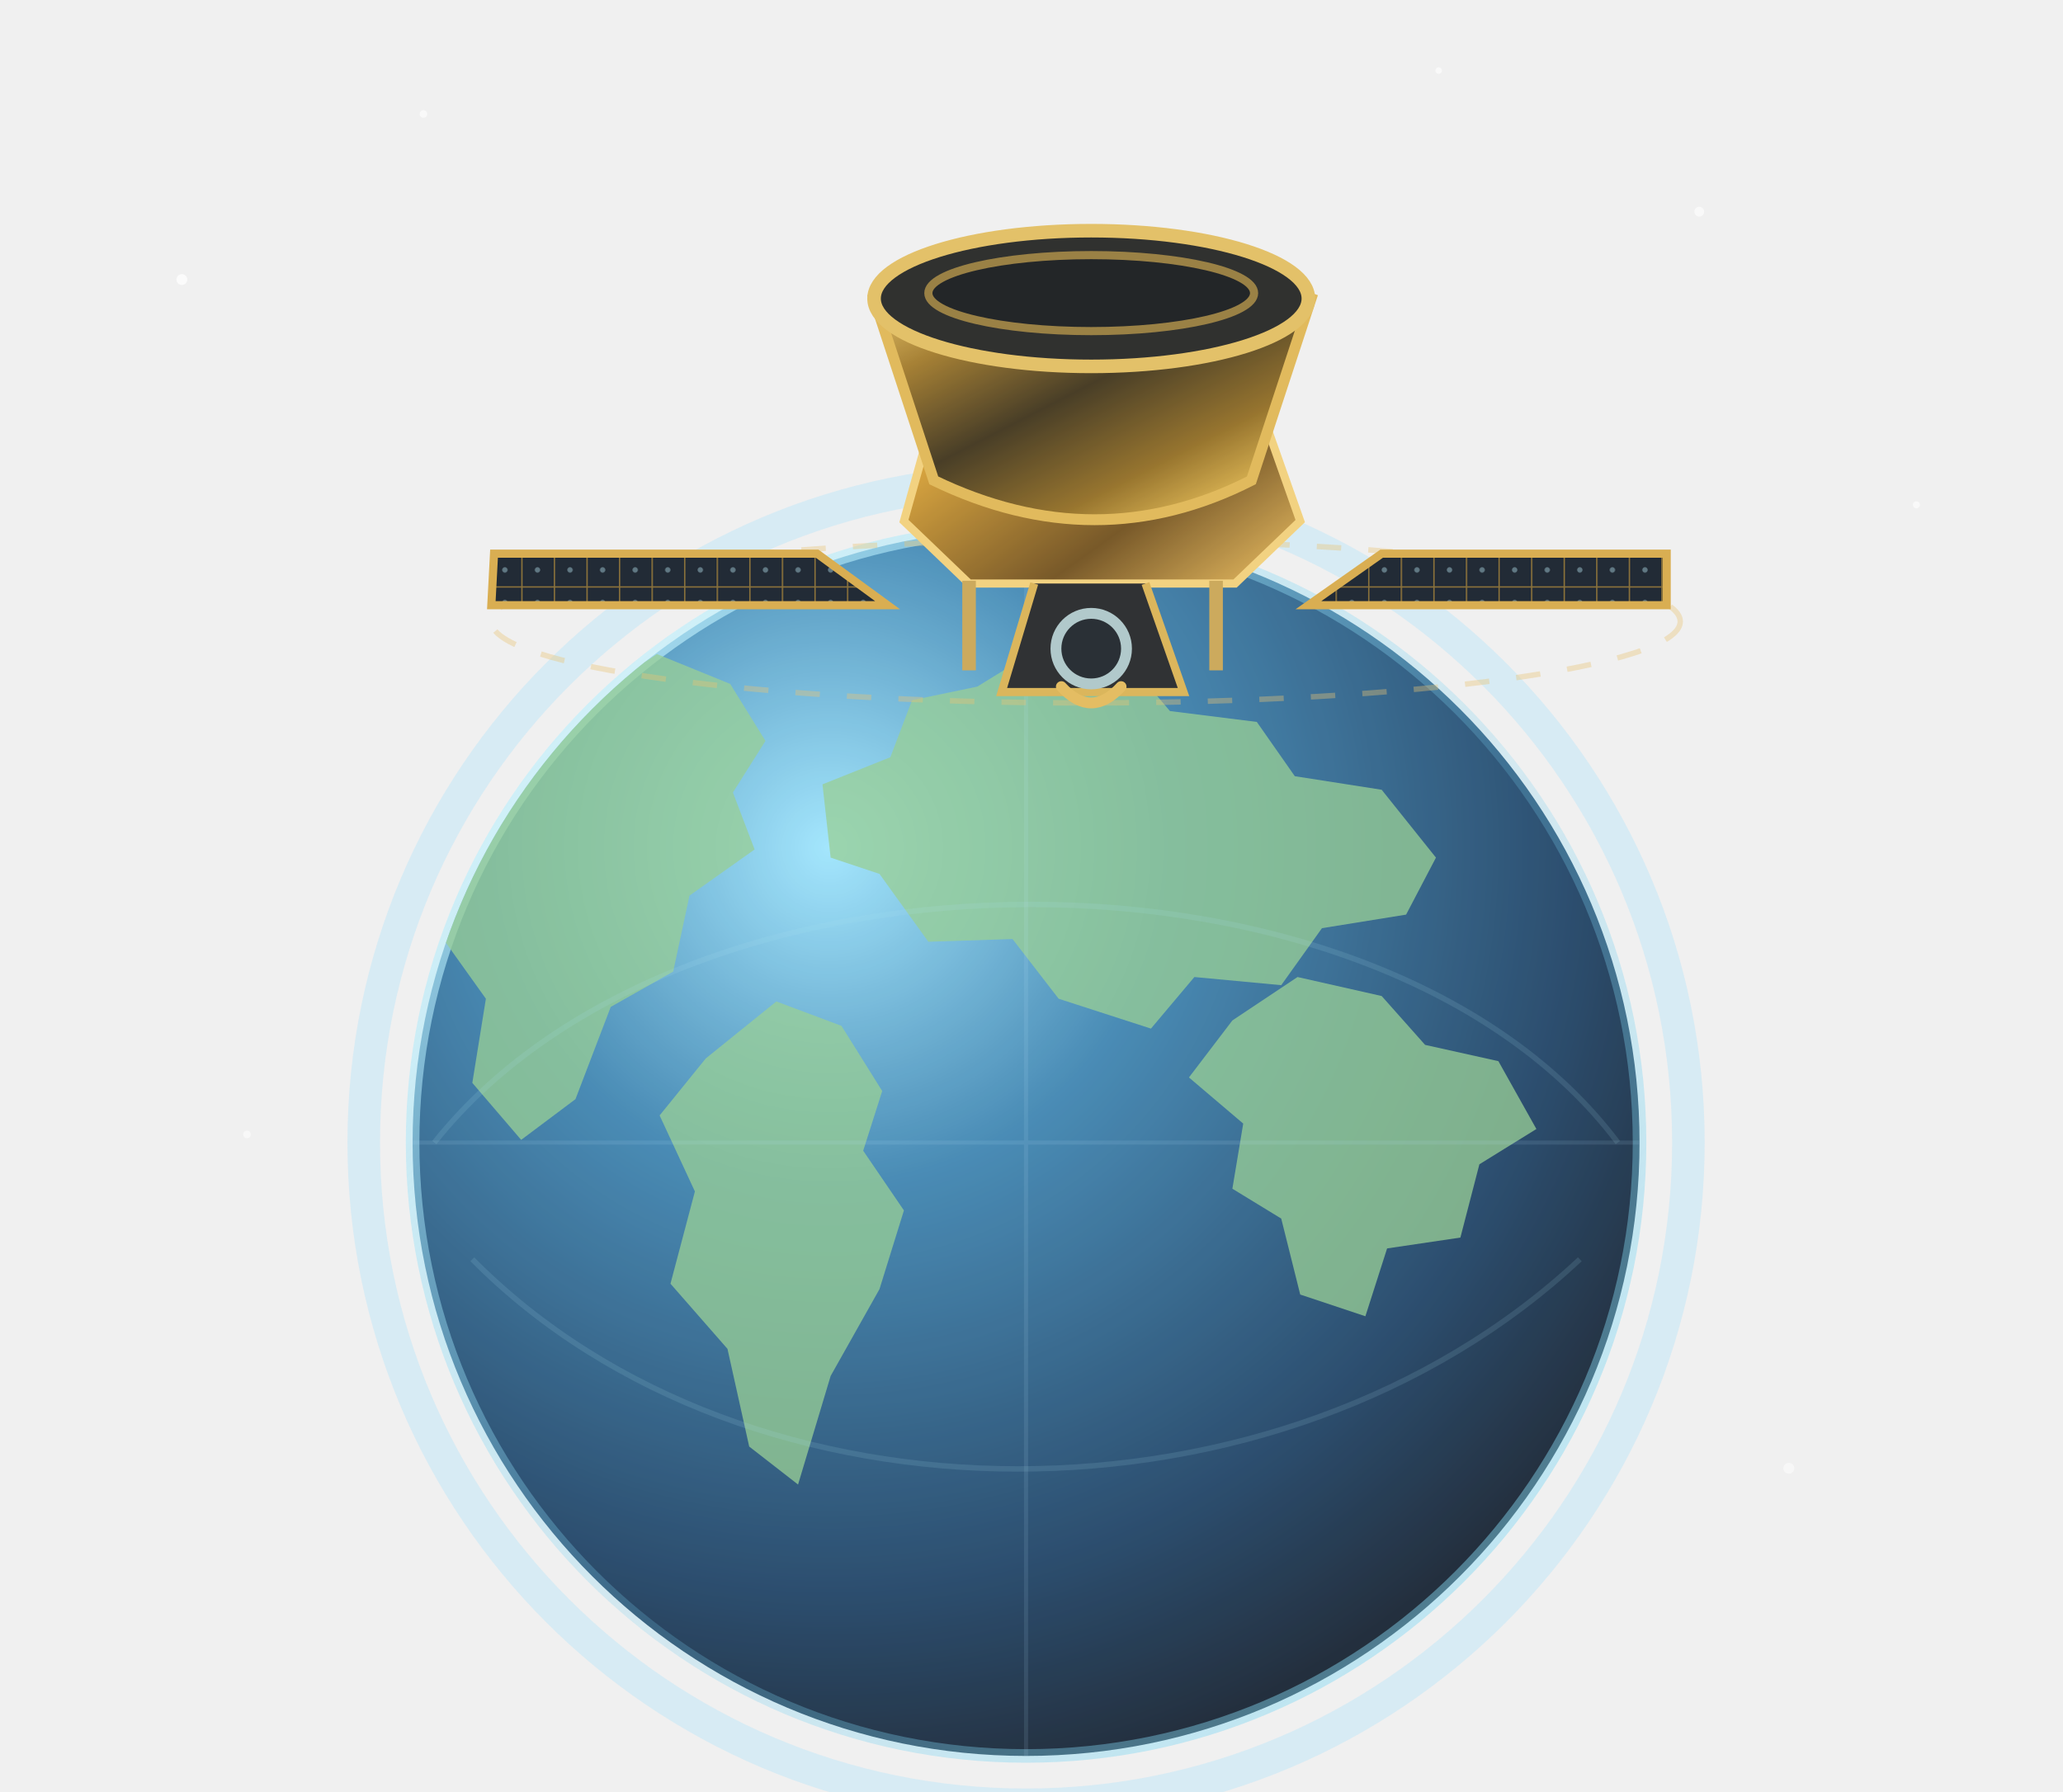
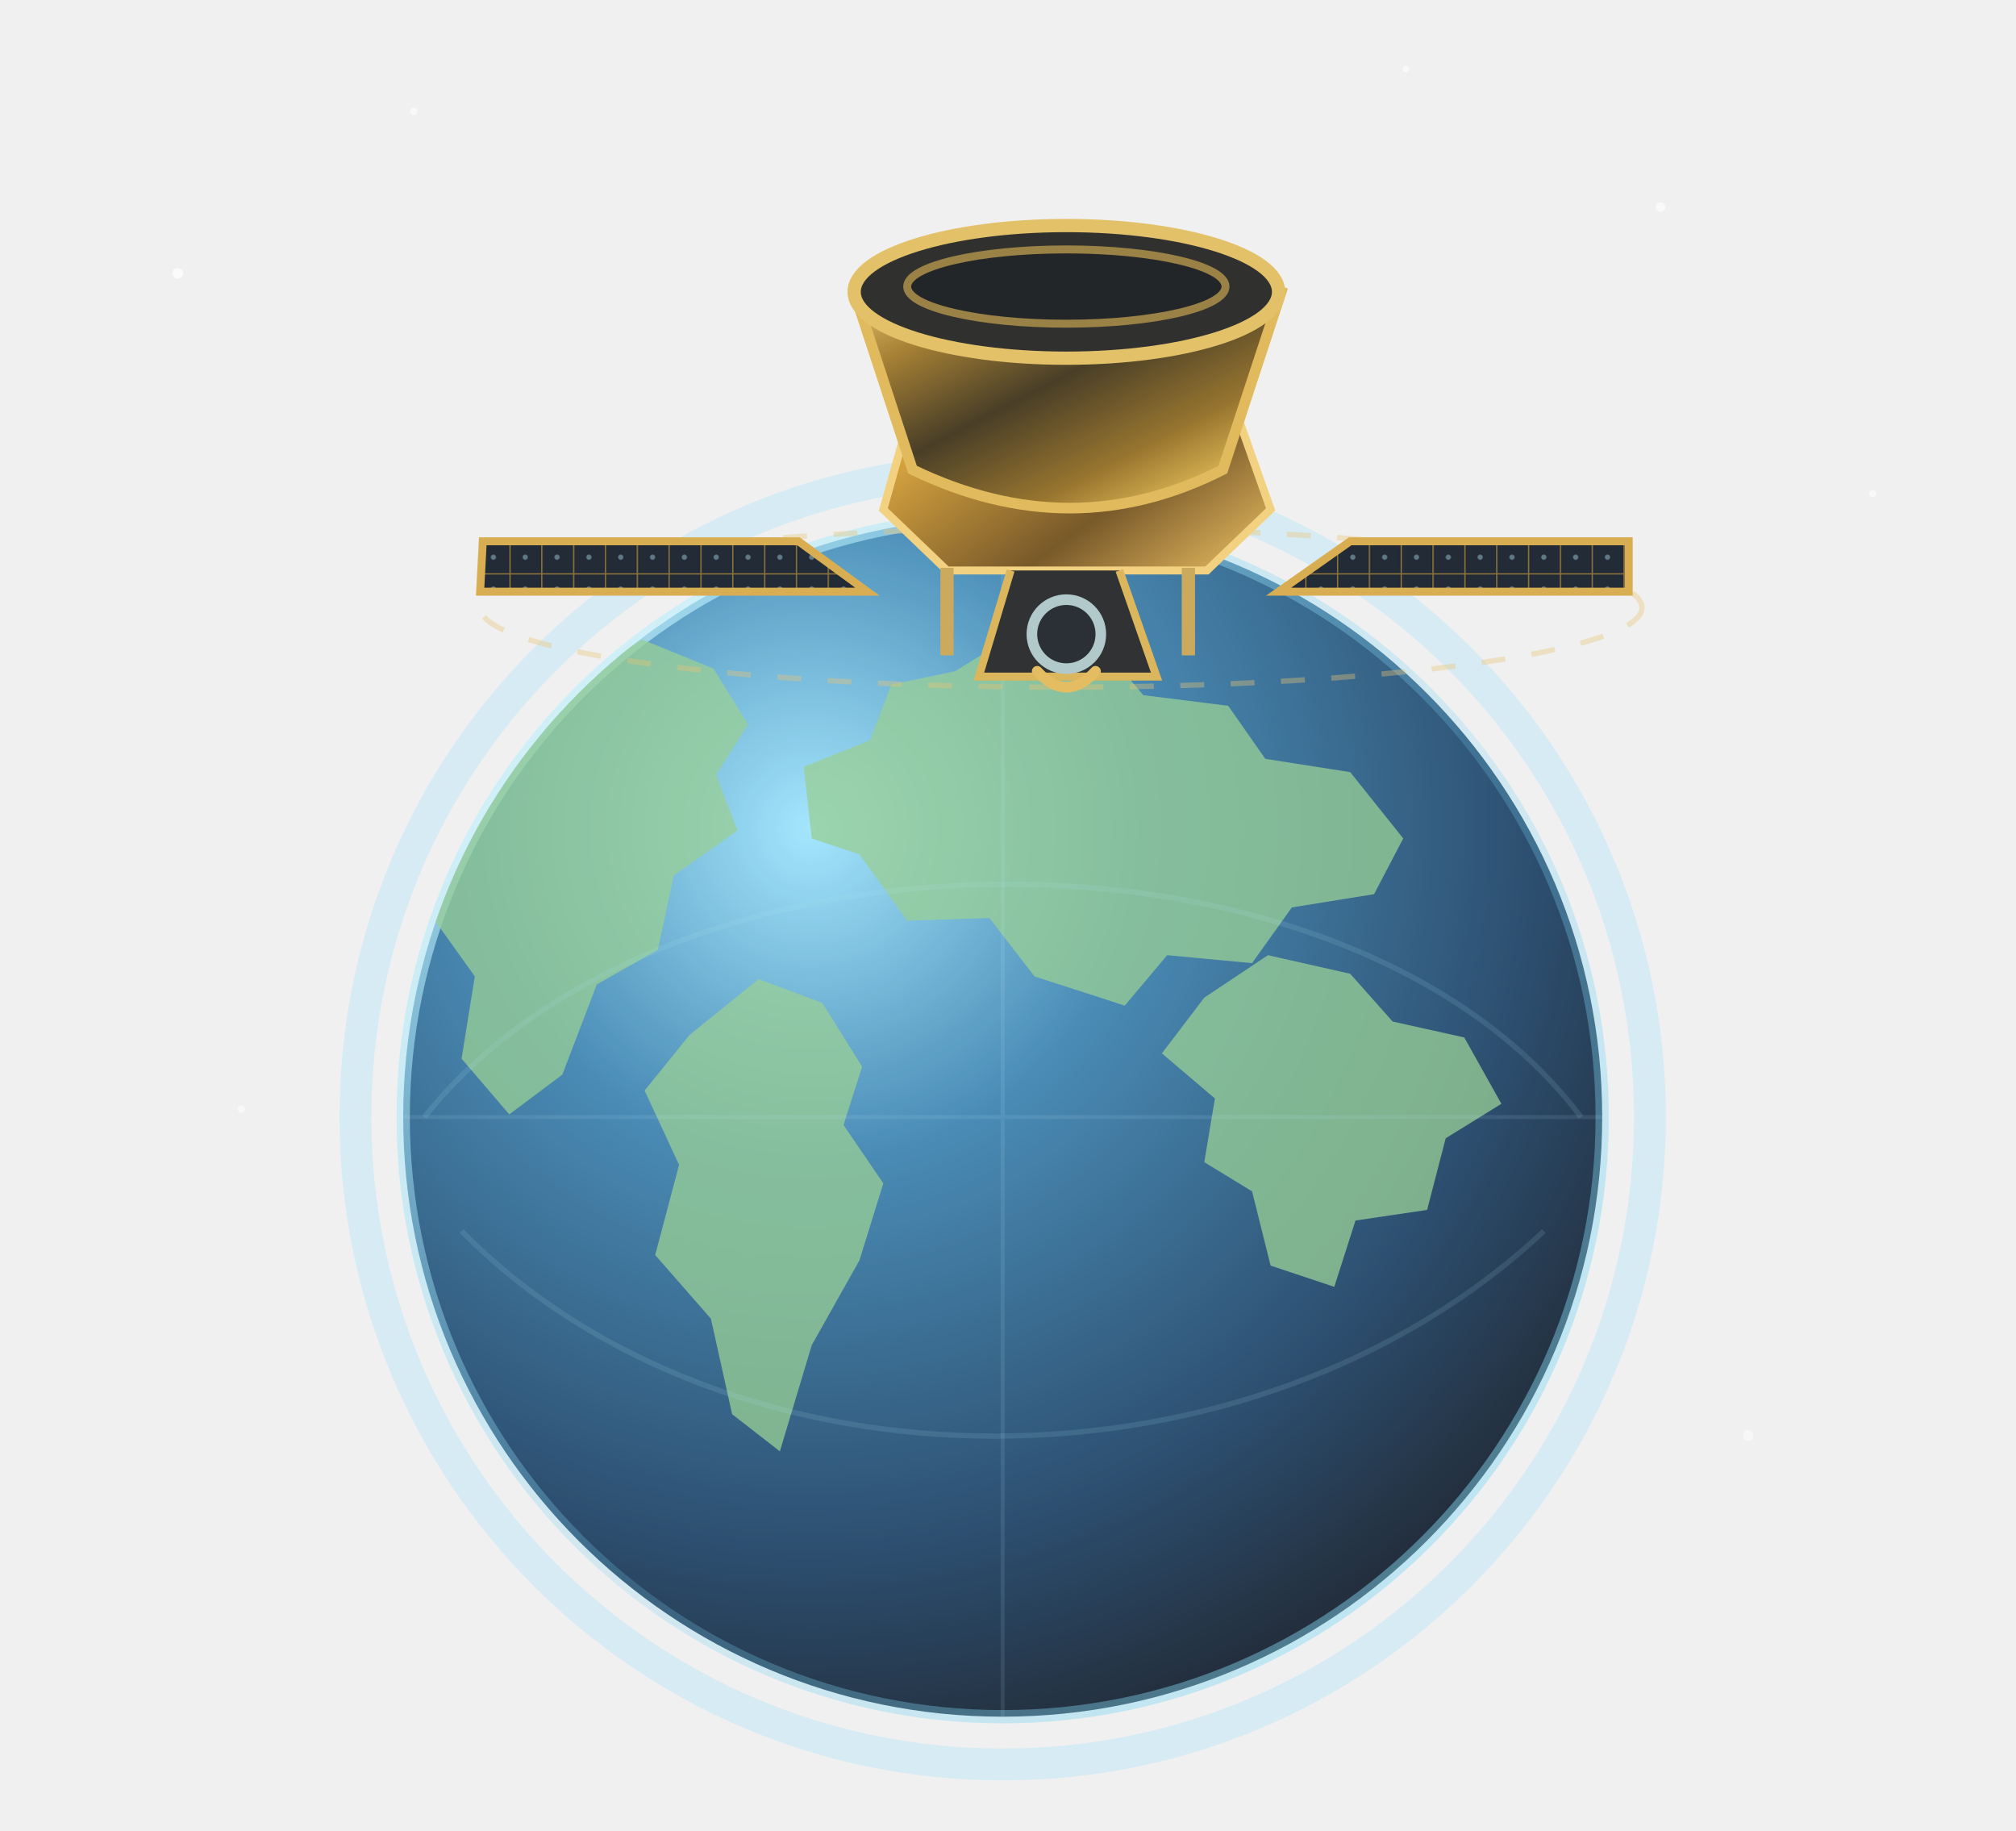
- <svg xmlns="http://www.w3.org/2000/svg" viewBox="0 0 760 660" fill="none">
+ <svg xmlns="http://www.w3.org/2000/svg" viewBox="0 0 760 690" fill="none">
  <defs>
    <radialGradient id="earth" cx="34%" cy="26%" r="78%">
      <stop stop-color="#9ae5ff" />
      <stop offset=".35" stop-color="#347fae" />
      <stop offset=".78" stop-color="#12385d" />
      <stop offset="1" stop-color="#081525" />
    </radialGradient>
    <linearGradient id="limb" x1=".1" x2=".9" y1=".1" y2=".9">
      <stop stop-color="#c2f4ff" stop-opacity=".72" />
      <stop offset=".55" stop-color="#63c9ef" stop-opacity=".22" />
      <stop offset="1" stop-color="#79d8f4" stop-opacity=".5" />
    </linearGradient>
    <linearGradient id="gold" x1="0" x2="1" y1="0" y2="1">
      <stop stop-color="#ffe29a" />
      <stop offset=".32" stop-color="#d49a28" />
      <stop offset=".68" stop-color="#68450f" />
      <stop offset="1" stop-color="#f0bd52" />
    </linearGradient>
    <linearGradient id="shield" x1=".1" x2=".88" y1="0" y2=".9">
      <stop stop-color="#f5cc64" />
      <stop offset=".25" stop-color="#9b711c" />
      <stop offset=".52" stop-color="#33270d" />
      <stop offset=".8" stop-color="#8c6515" />
      <stop offset="1" stop-color="#e3b644" />
    </linearGradient>
    <pattern id="solar" width="12" height="12" patternUnits="userSpaceOnUse">
      <rect width="12" height="12" fill="#07111d" />
      <path d="M0 0H12M0 0V12" stroke="#ba8a27" stroke-opacity=".65" stroke-width="1" />
      <circle cx="6" cy="6" r="1" fill="#6b8e9b" fill-opacity=".7" />
    </pattern>
    <clipPath id="earth-clip">
      <circle cx="378" cy="421" r="226" />
    </clipPath>
  </defs>
  <g opacity=".88">
    <g fill="#fff">
      <circle cx="67" cy="103" r="2" opacity=".8" />
      <circle cx="156" cy="42" r="1.4" opacity=".65" />
      <circle cx="626" cy="78" r="1.8" opacity=".7" />
      <circle cx="706" cy="186" r="1.3" opacity=".65" />
      <circle cx="91" cy="418" r="1.4" opacity=".6" />
      <circle cx="659" cy="541" r="2" opacity=".55" />
      <circle cx="243" cy="600" r="1.4" opacity=".65" />
      <circle cx="530" cy="26" r="1.2" opacity=".7" />
    </g>
    <ellipse cx="378" cy="421" rx="244" ry="244" stroke="#8edbff" stroke-opacity=".28" stroke-width="12" />
    <circle cx="378" cy="421" r="226" fill="url(#earth)" stroke="url(#limb)" stroke-width="5" />
    <g clip-path="url(#earth-clip)" fill="#8dca8a" fill-opacity=".76">
      <path d="M215 259 242 241 269 252 282 273 270 292 278 313 254 330 248 358 225 371 212 405 192 420 174 399 179 368 164 347 175 319 187 297 187 277Z" />
      <path d="m286 369 24 9 15 24-7 22 15 22-9 29-18 32-12 40-18-14-8-36-21-24 9-34-13-28 17-21Z" />
      <path d="m360 253 26-16 28 5 17 20 32 4 14 20 32 5 20 25-11 21-31 5-15 21-32-3-16 19-34-11-17-22-31 1-18-25-18-6-3-27 25-10 8-21Z" />
      <path d="m454 376 24-16 31 7 16 18 27 6 14 25-21 13-7 27-27 4-8 25-24-8-7-28-18-11 4-24-20-17Z" />
    </g>
    <path d="M378 195v452M152 421h452" stroke="#b8eaff" stroke-opacity=".11" stroke-width="1.5" />
    <path d="M160 421c93-117 348-117 436 0M174 464c102 103 298 103 408 0" stroke="#a7e1f5" stroke-opacity=".13" stroke-width="2" />
    <ellipse cx="400" cy="229" rx="219" ry="30" stroke="#e8be65" stroke-opacity=".38" stroke-width="2" stroke-dasharray="9 10" />
    <path d="M182 204h119l26 19H181zM482 223l27-19h105v19z" fill="url(#solar)" stroke="#d6a63d" stroke-width="3" />
    <path d="M296 213h213" stroke="url(#gold)" stroke-width="10" />
    <path d="m333 192 23-82h94l29 82-24 23h-98z" fill="url(#gold)" stroke="#f3ce72" stroke-width="3" />
    <path d="M322 110q81-28 161 0l-22 67q-57 29-117 0z" fill="url(#shield)" stroke="#dfb34a" stroke-width="4" />
    <ellipse cx="402" cy="110" rx="80" ry="25" fill="#171815" stroke="#e2bb57" stroke-width="5" />
    <ellipse cx="402" cy="108" rx="60" ry="14" fill="#080b0e" stroke="#8f722f" stroke-width="3" />
    <path d="M357 214v33m91-33v33" stroke="#c7a14a" stroke-width="5" />
    <path d="m381 215-12 40h67l-14-40" fill="#17191b" stroke="#d9ae48" stroke-width="3" />
    <circle cx="402" cy="239" r="13" fill="#10171d" stroke="#a9c4c6" stroke-width="4" />
    <path d="M391 253q11 12 22 0" stroke="#e3b750" stroke-width="4" stroke-linecap="round" />
  </g>
</svg>
